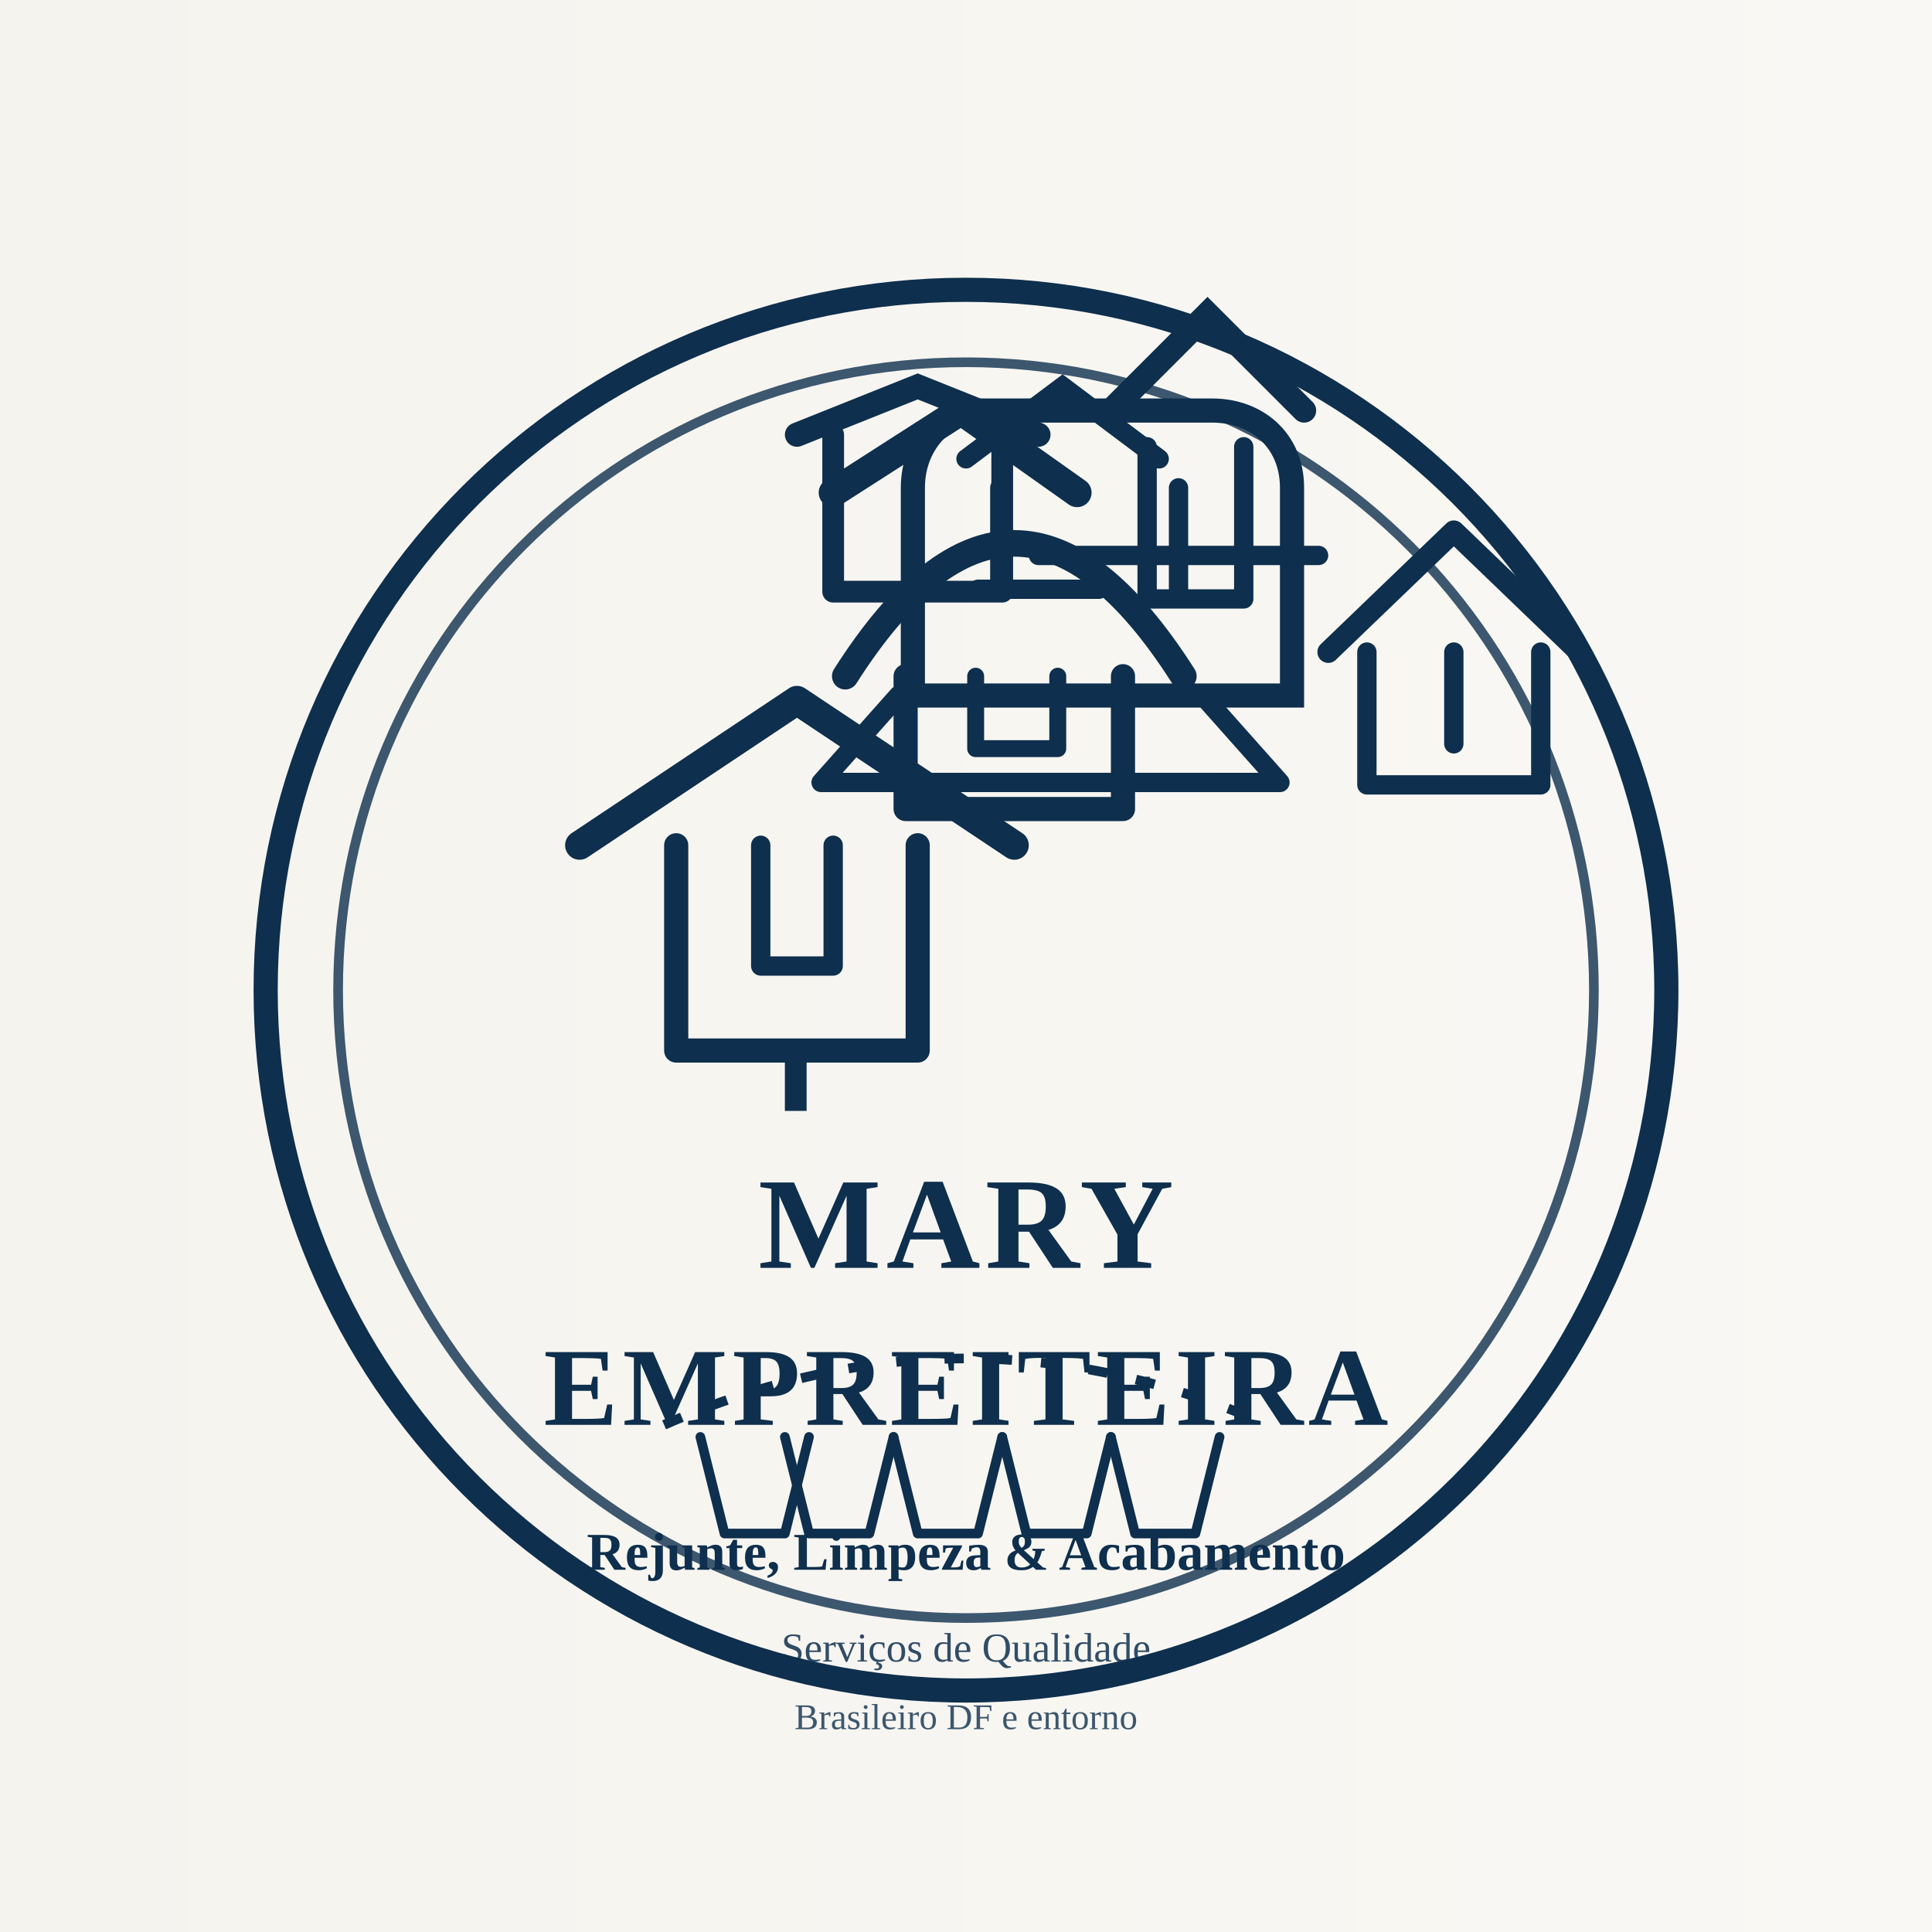
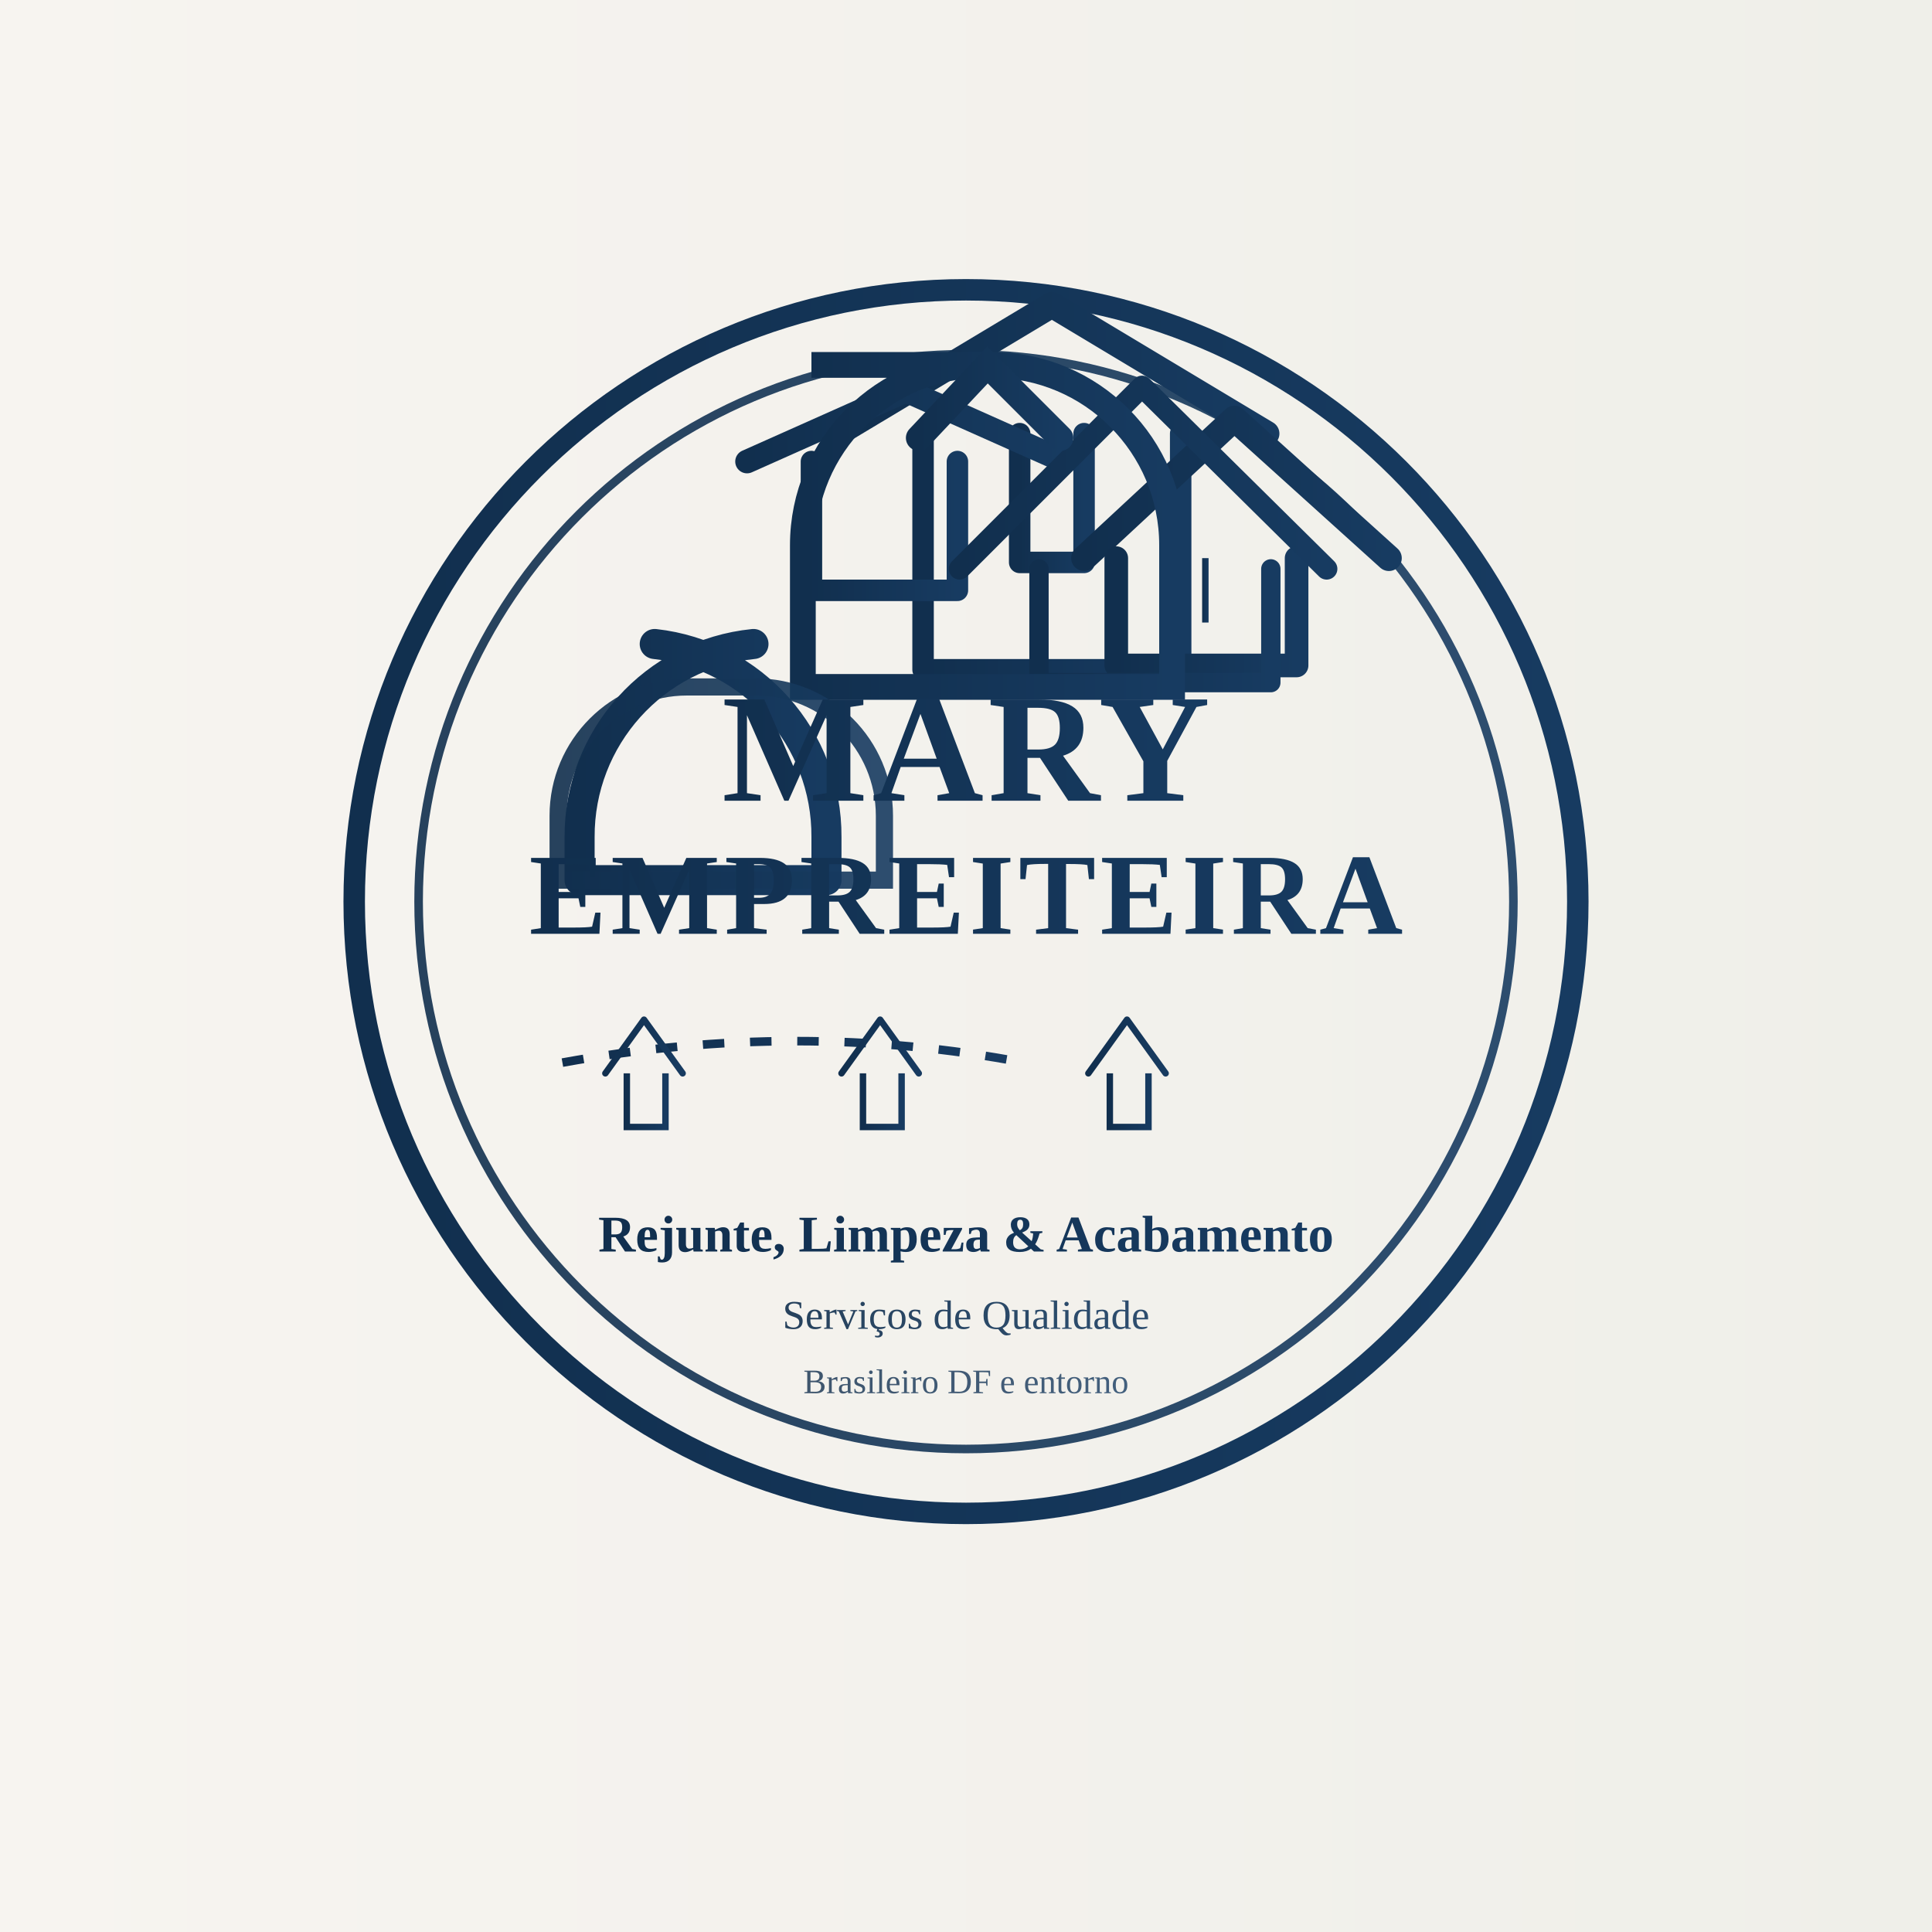
- <svg xmlns="http://www.w3.org/2000/svg" width="800" height="800" viewBox="0 0 800 800" role="img" aria-labelledby="title desc">
+ <svg xmlns="http://www.w3.org/2000/svg" width="900" height="900" viewBox="0 0 900 900" role="img" aria-labelledby="title desc">
  <defs>
-     <linearGradient id="bg" x1="0" x2="1">
-       <stop offset="0%" stop-color="#f5f3ee" />
-       <stop offset="100%" stop-color="#f9f8f4" />
+     <linearGradient id="paper" x1="0" x2="1">
+       <stop offset="0%" stop-color="#f7f4f0" />
+       <stop offset="100%" stop-color="#efefe9" />
+     </linearGradient>
+     <linearGradient id="navy" x1="0" x2="1">
+       <stop offset="0%" stop-color="#112f4e" />
+       <stop offset="100%" stop-color="#173b61" />
    </linearGradient>
  </defs>
-   <rect width="800" height="800" fill="url(#bg)" />
-   <circle cx="400" cy="410" r="290" fill="none" stroke="#0e2f4d" stroke-width="10" />
-   <circle cx="400" cy="410" r="260" fill="none" stroke="#0e2f4d" stroke-width="4" opacity="0.8" />
-   <g transform="translate(160 120)">
-     <g>
-       <path d="M80 230 L170 170 L260 230" fill="none" stroke="#0e2f4d" stroke-width="12" stroke-linecap="round" stroke-linejoin="round" />
-       <path d="M120 230 L120 315 L220 315 L220 230" fill="none" stroke="#0e2f4d" stroke-width="10" stroke-linecap="round" stroke-linejoin="round" />
-       <path d="M155 230 L155 280 L185 280 L185 230" fill="none" stroke="#0e2f4d" stroke-width="8" stroke-linecap="round" stroke-linejoin="round" />
-       <path d="M165 315 L165 340 L174 340 L174 315" fill="#0e2f4d" />
+   <rect width="900" height="900" fill="url(#paper)" />
+   <g transform="translate(90 60)">
+     <circle cx="360" cy="360" r="285" fill="none" stroke="url(#navy)" stroke-width="10" />
+     <circle cx="360" cy="360" r="255" fill="none" stroke="url(#navy)" stroke-width="4" opacity="0.9" />
+     <g transform="translate(120 80)">
+       <g transform="translate(60 2)">
+         <path d="M120 60 L220 0 L320 60" fill="none" stroke="url(#navy)" stroke-width="12" stroke-linecap="round" stroke-linejoin="round" />
+         <g fill="none" stroke="url(#navy)" stroke-width="10" stroke-linecap="round" stroke-linejoin="round">
+           <path d="M160 60 L160 170 L280 170 L280 60" />
+           <path d="M205 60 L205 120 L235 120 L235 60" />
+         </g>
+       </g>
+       <g transform="translate(35 0)">
+         <path d="M260 120 L330 55 L402 120" fill="none" stroke="url(#navy)" stroke-width="12" stroke-linecap="round" stroke-linejoin="round" />
+         <path d="M275 120 L275 170 L359 170 L359 120" fill="none" stroke="url(#navy)" stroke-width="11" stroke-linecap="round" stroke-linejoin="round" />
+         <path d="M315 120 L315 150 L318 150 L318 120" fill="url(#navy)" />
+       </g>
+       <g transform="translate(120 30)">
+         <path d="M18 45 L92 12 L166 45" fill="none" stroke="url(#navy)" stroke-width="11" stroke-linecap="round" stroke-linejoin="round" />
+         <path d="M48 45 L48 105 L116 105 L116 45" fill="none" stroke="url(#navy)" stroke-width="10" stroke-linecap="round" stroke-linejoin="round" />
+       </g>
+       <g transform="translate(212 20)">
+         <path d="M25 105 L110 20 L196 105" fill="none" stroke="url(#navy)" stroke-width="10" stroke-linecap="round" stroke-linejoin="round" />
+         <path d="M62 105 L62 158 L170 158 L170 105" fill="none" stroke="url(#navy)" stroke-width="9" stroke-linecap="round" stroke-linejoin="round" />
+       </g>
+       <g transform="translate(130 30)">
+         <path d="M38 0 L122 0 A84 84 0 0 1 206 84 L206 150 L34 150 L34 84 A84 84 0 0 1 118 0 Z" fill="none" stroke="url(#navy)" stroke-width="12" />
+         <path d="M88 34 L120 0 L154 34" fill="none" stroke="url(#navy)" stroke-width="12" stroke-linecap="round" />
+       </g>
+       <g transform="translate(30 160)">
+         <path d="M65 0 A90 90 0 0 1 145 90 L145 110 L30 110 L30 90 A90 90 0 0 1 111 0" fill="none" stroke="url(#navy)" stroke-width="14" stroke-linecap="round" stroke-linejoin="round" />
+         <path d="M80 20 L112 20 A60 60 0 0 1 172 80 L172 110 L20 110 L20 80 A60 60 0 0 1 80 20 Z" fill="none" stroke="url(#navy)" stroke-width="8" opacity="0.9" />
+       </g>
    </g>
-     <g transform="translate(190 10)">
-       <path d="M0 150 Q70 40 140 150" fill="none" stroke="#0e2f4d" stroke-width="11" stroke-linecap="round" />
-       <path d="M25 150 L25 205 L115 205 L115 150" fill="none" stroke="#0e2f4d" stroke-width="10" stroke-linecap="round" stroke-linejoin="round" />
-       <path d="M54 150 L54 180 L88 180 L88 150" fill="none" stroke="#0e2f4d" stroke-width="7" stroke-linecap="round" stroke-linejoin="round" />
-     </g>
-     <g transform="translate(100 40)">
-       <path d="M70 20 L120 0 L170 20" fill="none" stroke="#0e2f4d" stroke-width="10" stroke-linecap="round" />
-       <path d="M85 20 L85 85 L155 85 L155 20" fill="none" stroke="#0e2f4d" stroke-width="9" stroke-linecap="round" stroke-linejoin="round" />
-       <path d="M140 30 L180 0 L220 30" fill="none" stroke="#0e2f4d" stroke-width="8" stroke-linecap="round" />
-     </g>
-     <g transform="translate(390 30)">
-       <path d="M0 120 L52 70 L104 120" fill="none" stroke="#0e2f4d" stroke-width="9" stroke-linecap="round" stroke-linejoin="round" />
-       <path d="M16 120 L16 175 L88 175 L88 120" fill="none" stroke="#0e2f4d" stroke-width="8" stroke-linecap="round" stroke-linejoin="round" />
-       <path d="M52 120 L52 158" fill="none" stroke="#0e2f4d" stroke-width="8" stroke-linecap="round" />
-     </g>
-     <g transform="translate(100 50)">
-       <path d="M145 0 L242 0 C260 0 275 12 275 32 L275 118 L118 118 L118 32 C118 12 133 0 145 0 Z" fill="none" stroke="#0e2f4d" stroke-width="10" />
-       <path d="M85 34 L138 0 L186 34" fill="none" stroke="#0e2f4d" stroke-width="12" stroke-linecap="round" />
-       <path d="M154 32 L154 74" stroke="#0e2f4d" stroke-width="8" stroke-linecap="round" />
-       <path d="M228 32 L228 74" stroke="#0e2f4d" stroke-width="8" stroke-linecap="round" />
-       <path d="M145 74 L195 74" stroke="#0e2f4d" stroke-width="8" stroke-linecap="round" />
-       <path d="M112 118 L80 154 L270 154 L238 118" fill="none" stroke="#0e2f4d" stroke-width="8" stroke-linecap="round" stroke-linejoin="round" />
-     </g>
-     <g transform="translate(170 10)">
-       <path d="M130 40 L170 0 L210 40" fill="none" stroke="#0e2f4d" stroke-width="10" stroke-linecap="round" />
-       <path d="M145 55 L145 118 L185 118 L185 55" fill="none" stroke="#0e2f4d" stroke-width="8" stroke-linecap="round" stroke-linejoin="round" />
-       <path d="M100 100 L216 100" stroke="#0e2f4d" stroke-width="8" stroke-linecap="round" />
-     </g>
-   </g>
-   <g transform="translate(180 425)">
-     <g transform="translate(0 20)">
-       <text x="220" y="80" text-anchor="middle" font-size="54" font-weight="700" fill="#0e2f4d" font-family="Georgia, 'Times New Roman', serif" letter-spacing="2">MARY</text>
-       <text x="220" y="145" text-anchor="middle" font-size="46" font-weight="700" fill="#0e2f4d" font-family="Georgia, 'Times New Roman', serif" letter-spacing="2">EMPREITEIRA</text>
-     </g>
-     <g transform="translate(0 0)">
-       <path d="M95 165 Q220 110 345 165" fill="none" stroke="#0e2f4d" stroke-width="4" stroke-dasharray="8 12" />
-       <path d="M110 170 L120 210 L145 210 L155 170" fill="none" stroke="#0e2f4d" stroke-width="4" stroke-linecap="round" stroke-linejoin="round" />
-       <path d="M145 170 L155 210 L180 210 L190 170" fill="none" stroke="#0e2f4d" stroke-width="4" stroke-linecap="round" stroke-linejoin="round" />
-       <path d="M190 170 L200 210 L225 210 L235 170" fill="none" stroke="#0e2f4d" stroke-width="4" stroke-linecap="round" stroke-linejoin="round" />
-       <path d="M235 170 L245 210 L270 210 L280 170" fill="none" stroke="#0e2f4d" stroke-width="4" stroke-linecap="round" stroke-linejoin="round" />
-       <path d="M280 170 L290 210 L315 210 L325 170" fill="none" stroke="#0e2f4d" stroke-width="4" stroke-linecap="round" stroke-linejoin="round" />
-     </g>
-     <g transform="translate(10 195)" font-family="Georgia, 'Times New Roman', serif" text-anchor="middle">
-       <text x="210" y="30" font-size="22" fill="#0e2f4d" font-weight="700">Rejunte, Limpeza &amp; Acabamento</text>
-       <text x="210" y="68" font-size="17" fill="#0e2f4d" opacity="0.85">Serviços de Qualidade</text>
-       <text x="210" y="96" font-size="15" fill="#0e2f4d" opacity="0.8">Brasileiro DF e entorno</text>
+     <g transform="translate(120 245)">
+       <text x="240" y="68" font-size="72" font-family="Georgia, 'Times New Roman', serif" font-weight="700" text-anchor="middle" fill="url(#navy)" letter-spacing="2">MARY</text>
+       <text x="240" y="130" font-size="54" font-family="Georgia, 'Times New Roman', serif" font-weight="700" text-anchor="middle" fill="url(#navy)" letter-spacing="2">EMPREITEIRA</text>
+       <g transform="translate(52 170)">
+         <path d="M0 20 Q110 0 215 20" fill="none" stroke="url(#navy)" stroke-width="4" stroke-dasharray="10 12" />
+         <g transform="translate(20 0)">
+           <path d="M0 25 L18 0 L36 25" fill="none" stroke="url(#navy)" stroke-width="3" stroke-linecap="round" stroke-linejoin="round" />
+           <path d="M10 25 L10 50 L28 50 L28 25" fill="none" stroke="url(#navy)" stroke-width="3" />
+         </g>
+         <g transform="translate(130 0)">
+           <path d="M0 25 L18 0 L36 25" fill="none" stroke="url(#navy)" stroke-width="3" stroke-linecap="round" stroke-linejoin="round" />
+           <path d="M10 25 L10 50 L28 50 L28 25" fill="none" stroke="url(#navy)" stroke-width="3" />
+         </g>
+         <g transform="translate(245 0)">
+           <path d="M0 25 L18 0 L36 25" fill="none" stroke="url(#navy)" stroke-width="3" stroke-linecap="round" stroke-linejoin="round" />
+           <path d="M10 25 L10 50 L28 50 L28 25" fill="none" stroke="url(#navy)" stroke-width="3" />
+         </g>
+       </g>
+       <g transform="translate(38 250)" font-family="Georgia, 'Times New Roman', serif" text-anchor="middle" fill="url(#navy)">
+         <text x="202" y="28" font-size="24" font-weight="700">Rejunte, Limpeza &amp; Acabamento</text>
+         <text x="202" y="64" font-size="19" opacity="0.9">Serviços de Qualidade</text>
+         <text x="202" y="94" font-size="16" opacity="0.8">Brasileiro DF e entorno</text>
+       </g>
    </g>
  </g>
</svg>
